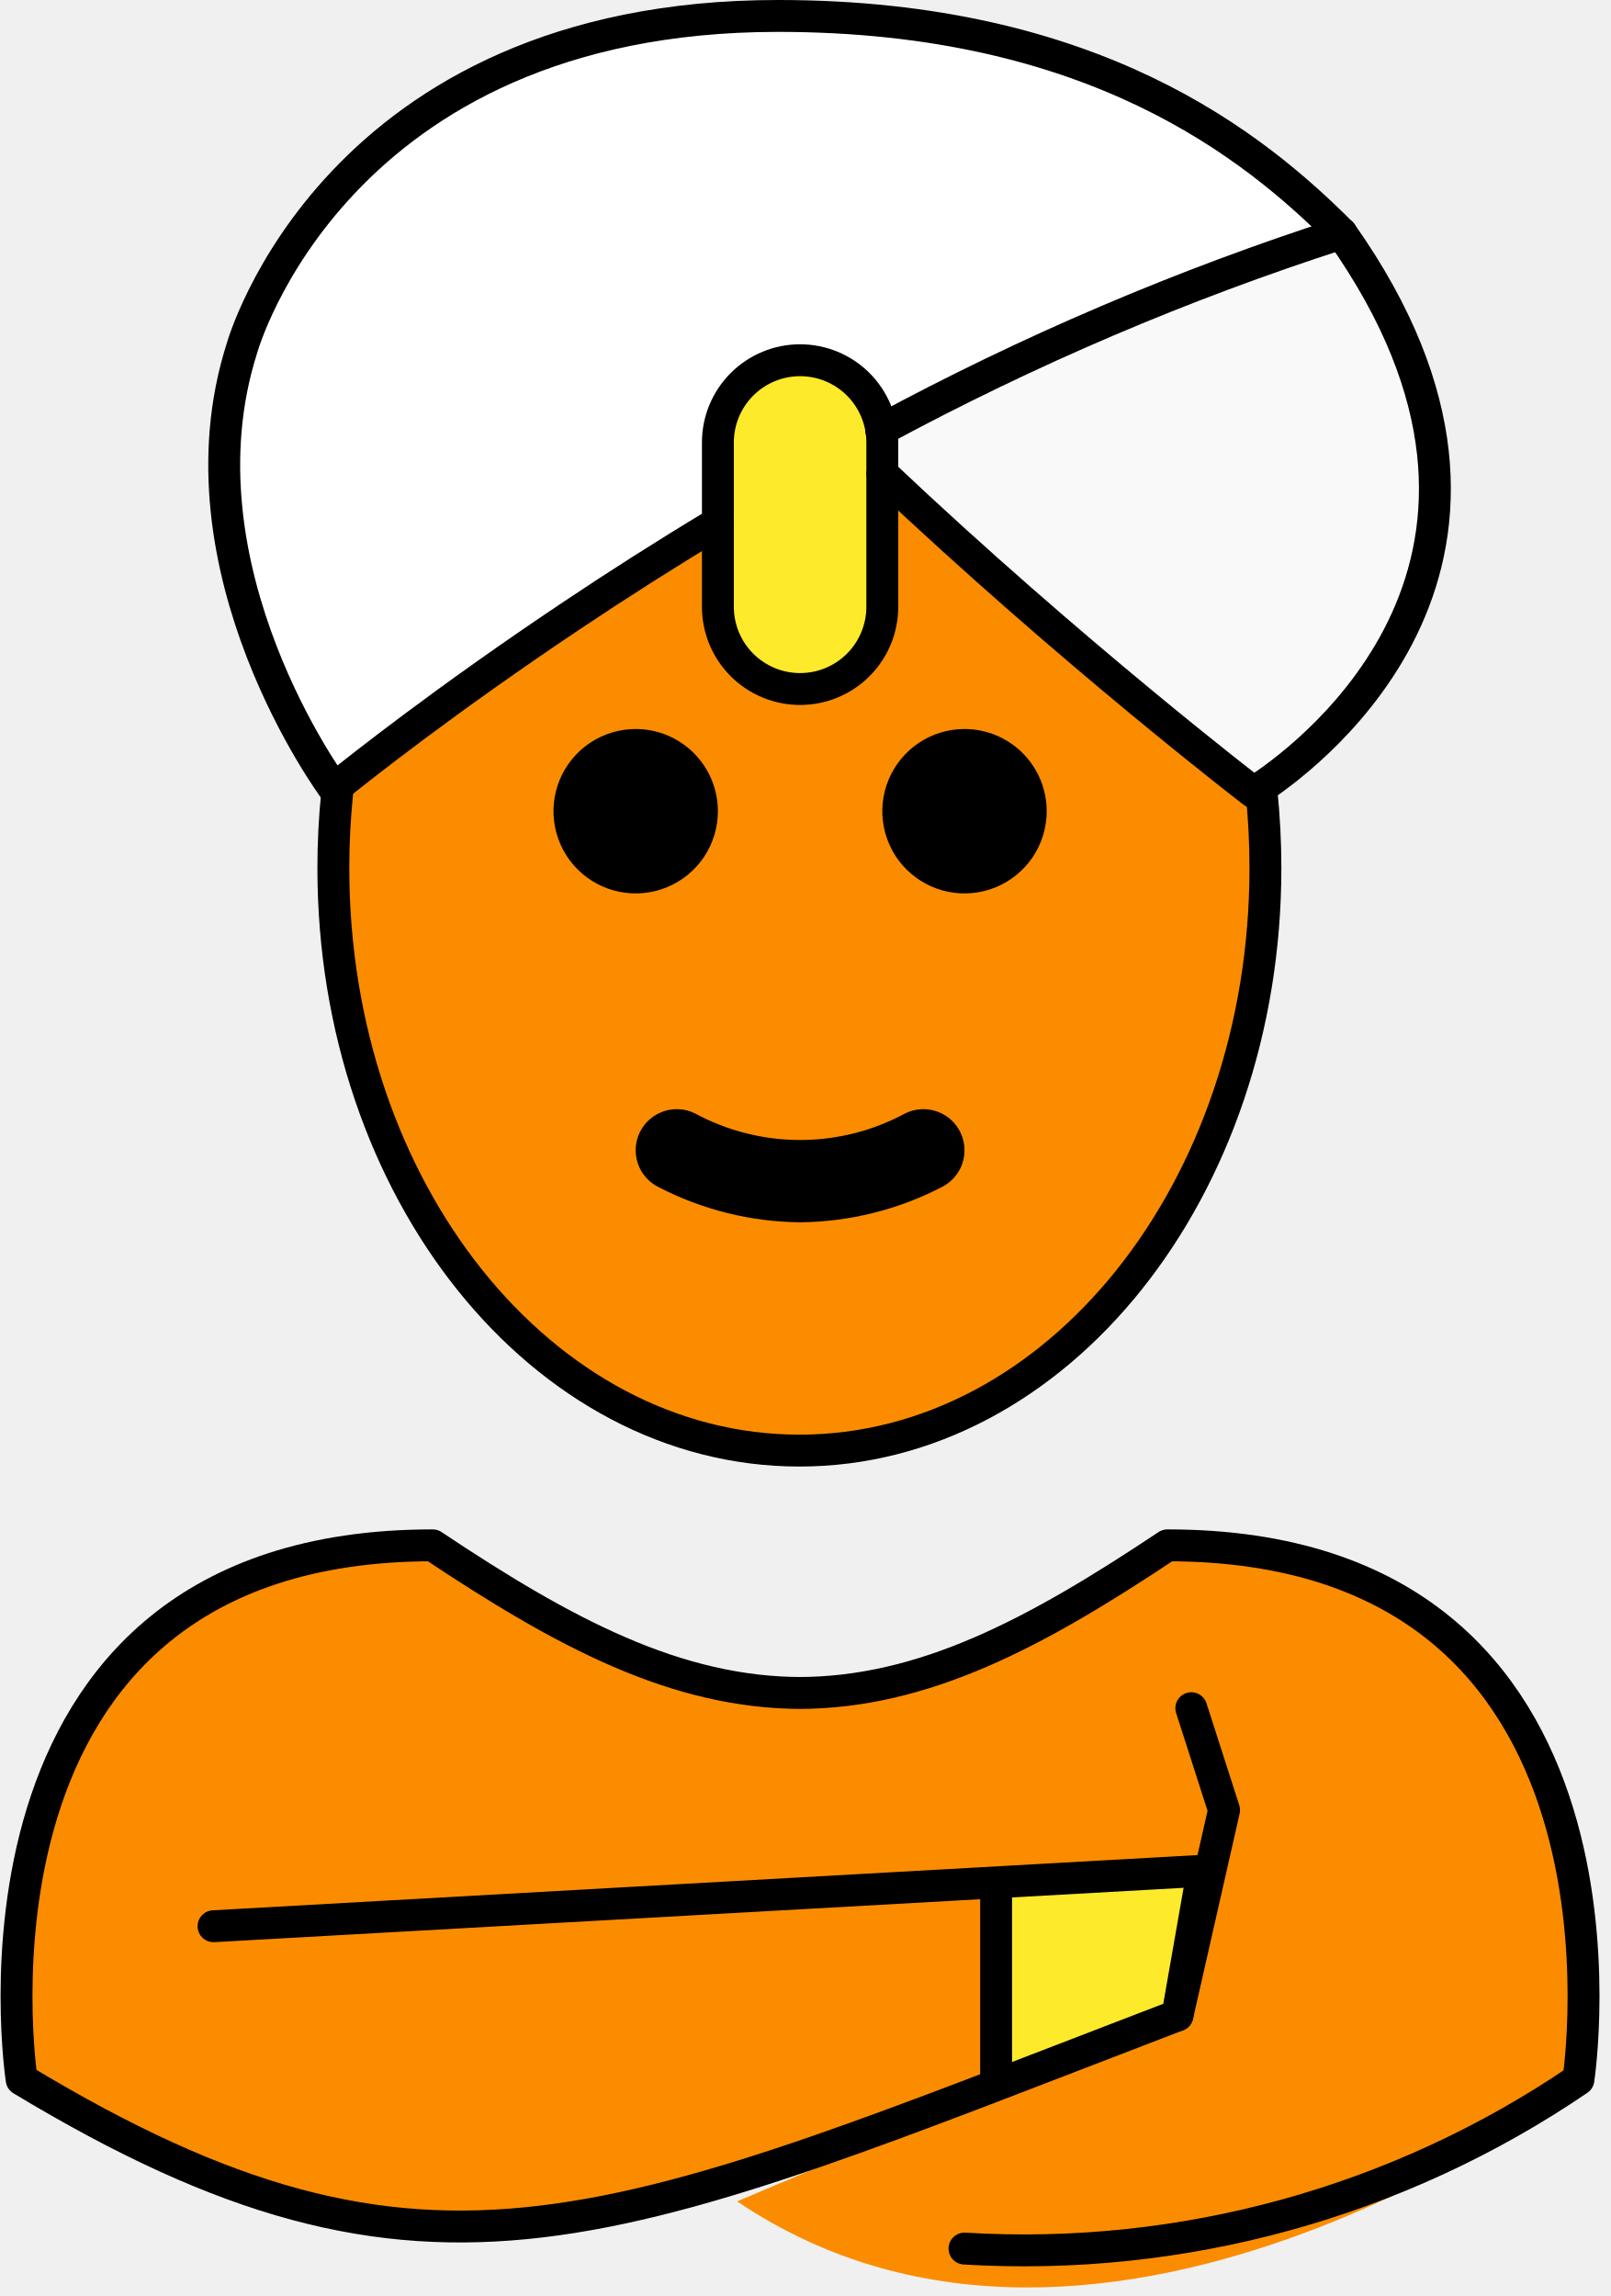
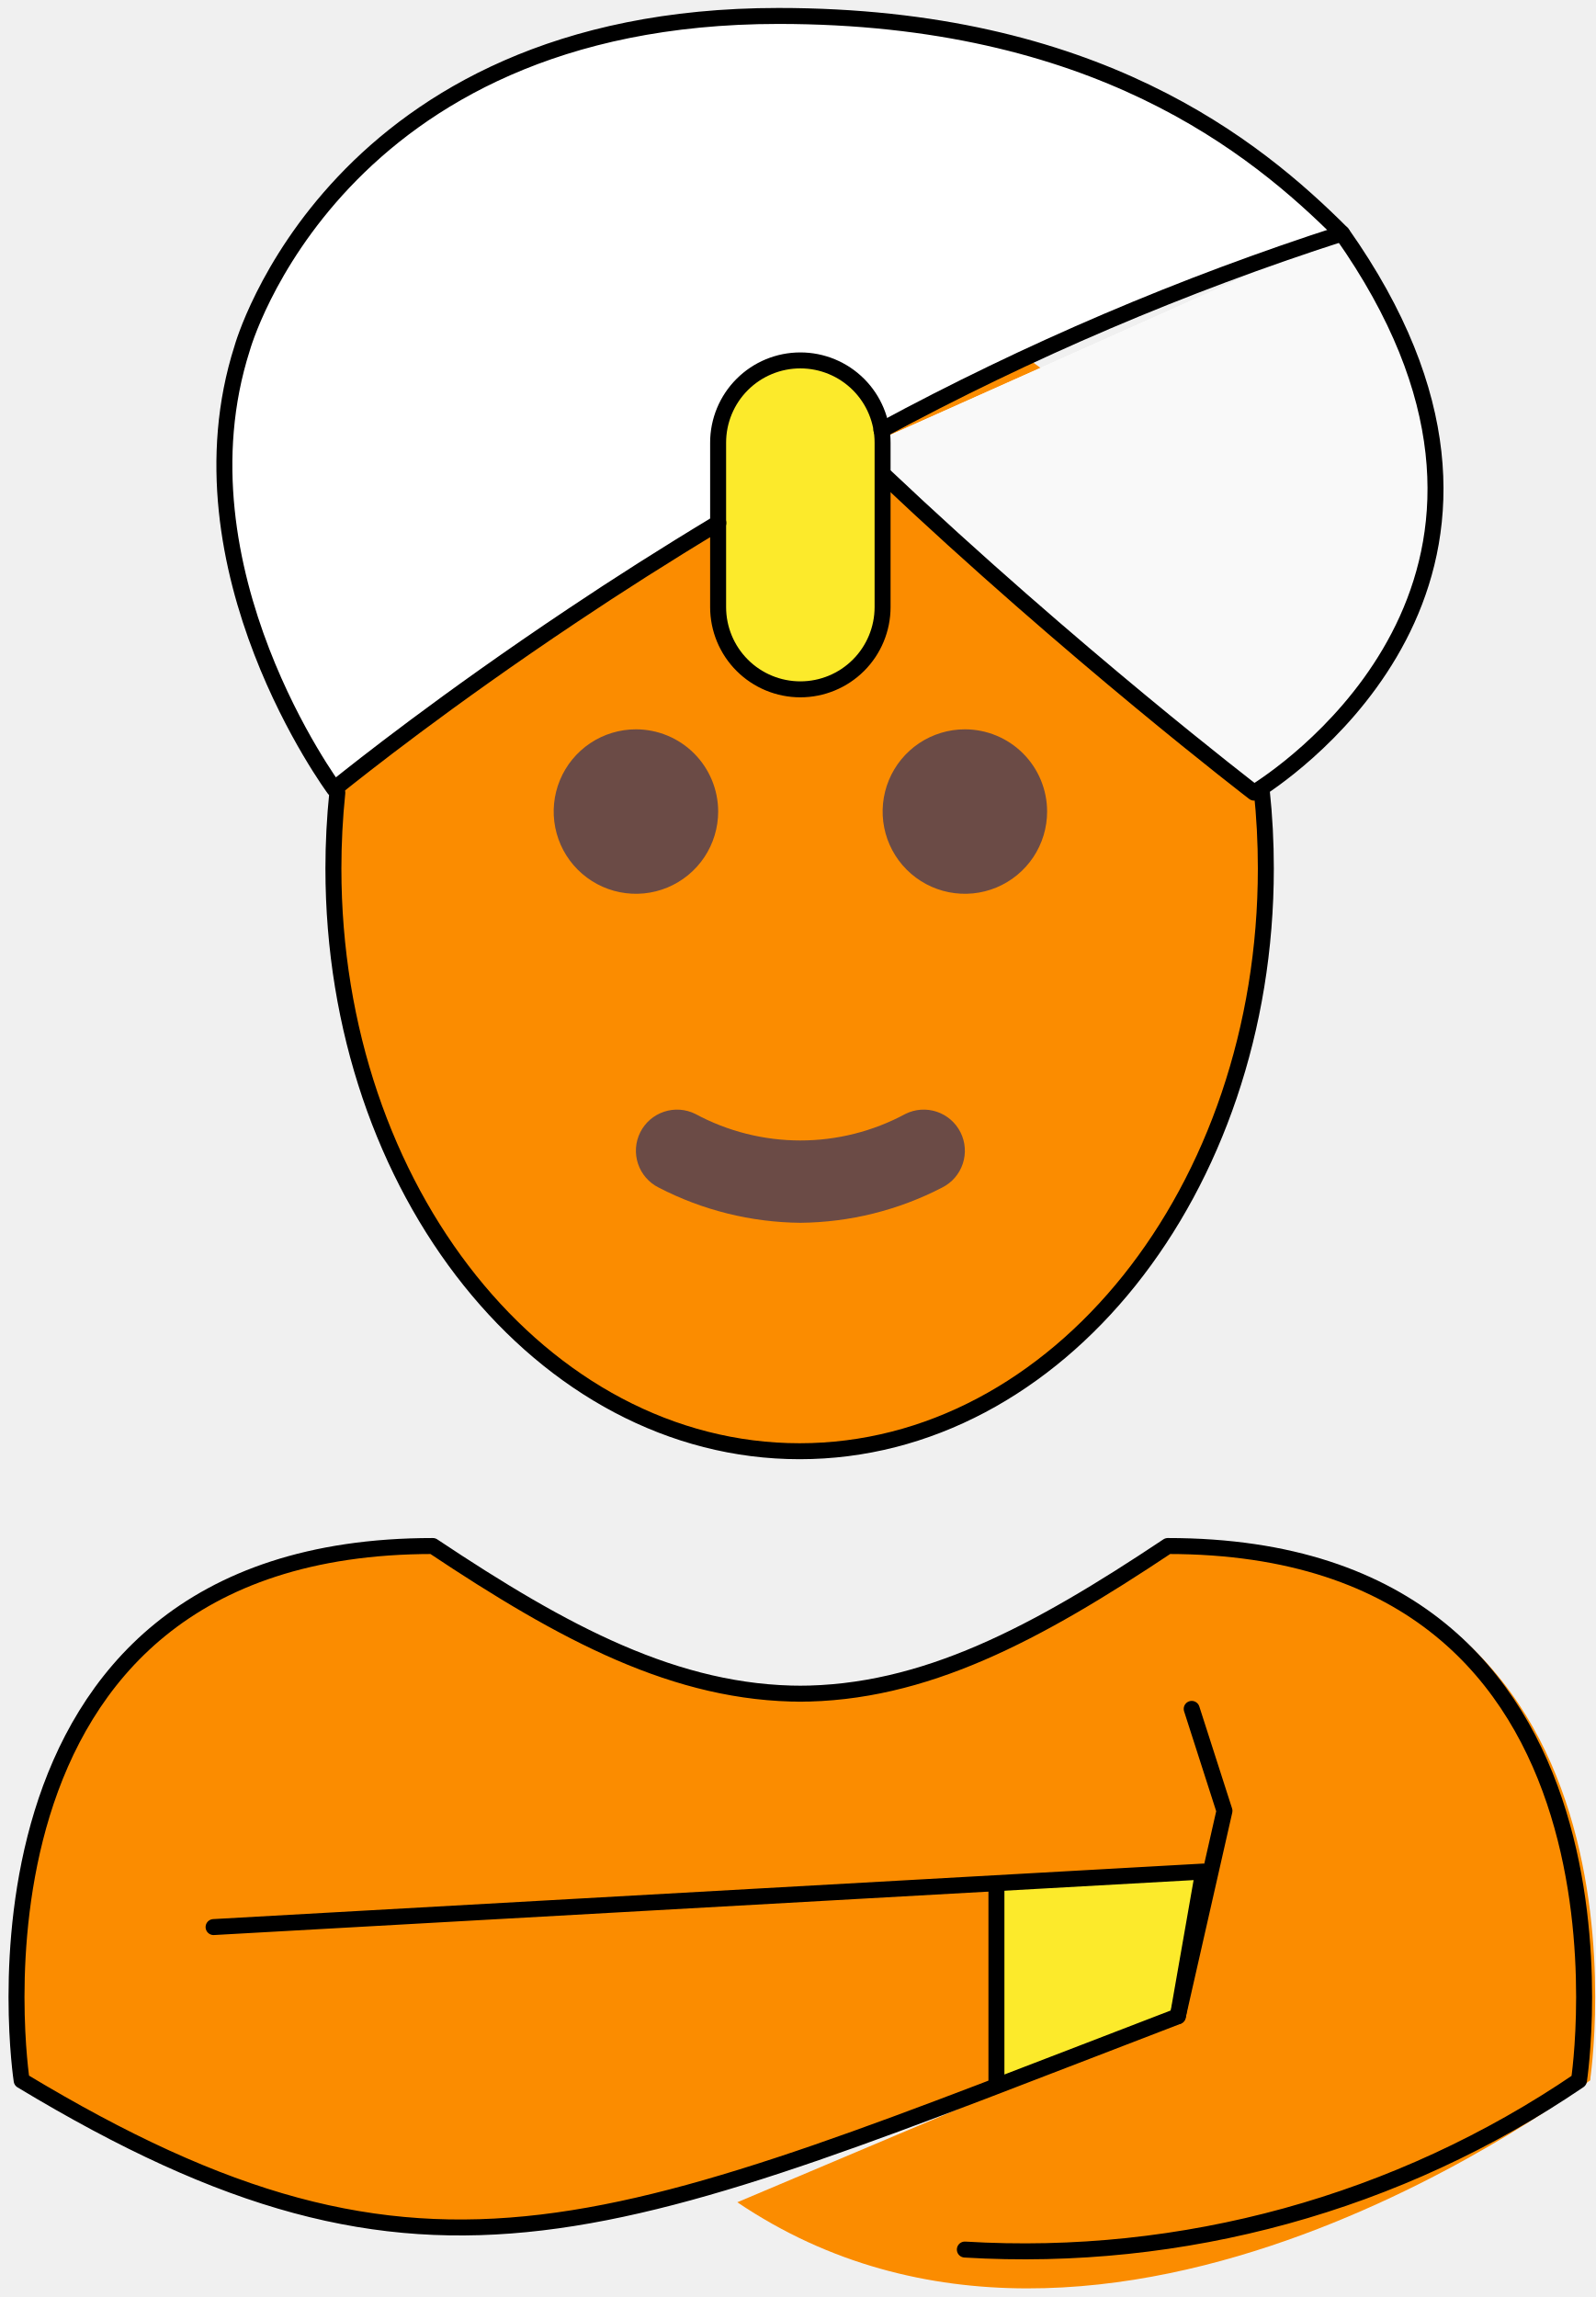
- <svg xmlns="http://www.w3.org/2000/svg" width="101" height="144" viewBox="0 0 101 144" fill="none">
-   <path d="M74.711 107.132L76.765 113.525L73.842 126.4L60.487 141.026C74.141 141.852 87.683 138.123 98.99 130.424C98.99 130.424 104.145 96.915 73.213 96.915C64.985 102.4 57.938 106.192 50.014 106.176H50.336C42.413 106.192 35.365 102.4 27.137 96.915C-3.794 96.915 1.361 130.424 1.361 130.424C27.081 145.944 38.397 139.982 73.842 126.4L75.432 117.324L13.393 120.804L27.081 118.464" fill="#FB8C00" />
-   <path d="M98.951 130.427C98.951 130.427 104.106 96.917 73.174 96.917C64.947 102.402 57.897 106.192 49.975 106.176H50.298C42.374 106.192 35.327 102.402 27.099 96.917C-3.833 96.917 1.322 130.427 1.322 130.427" fill="#FB8C00" />
-   <path d="M73.901 96.917C67.204 102.034 59.241 105.231 50.865 106.166C84.534 107.23 84.534 120.119 86.498 130.429H99.678C99.678 130.429 104.833 96.917 73.901 96.917Z" fill="#FB8C00" />
-   <path d="M99.678 130.427C99.678 130.427 69.375 153.693 46.225 138.064L73.842 126.4L76.765 113.525C76.765 113.525 99.902 107.174 99.678 130.427Z" fill="#FB8C00" />
-   <path d="M50.176 90.919C66.319 90.919 79.405 74.563 79.405 54.386C79.405 34.209 66.319 17.853 50.176 17.853C34.034 17.853 20.948 34.209 20.948 54.386C20.948 74.563 34.034 90.919 50.176 90.919Z" fill="#FB8C00" />
-   <path d="M84.127 14.623C50.176 25.235 20.948 49.47 20.948 49.47C20.948 49.47 10.741 35.706 15.182 21.82C15.182 21.82 20.948 1 48.785 1C68.64 1 78.675 9.171 84.127 14.623C99.972 37.113 78.624 49.689 78.624 49.689C69.971 42.948 61.664 35.773 53.736 28.192" fill="white" />
-   <path d="M84.127 14.623C99.969 37.113 78.624 49.69 78.624 49.69C69.971 42.948 61.664 35.773 53.736 28.192" fill="#F9F9F9" />
-   <path d="M50.176 43.214C48.809 43.214 47.498 42.671 46.531 41.704C45.564 40.737 45.021 39.426 45.021 38.059V27.748C45.021 26.381 45.564 25.07 46.531 24.103C47.498 23.136 48.809 22.593 50.176 22.593C51.544 22.593 52.855 23.136 53.822 24.103C54.789 25.07 55.332 26.381 55.332 27.748V38.059C55.332 39.426 54.789 40.737 53.822 41.704C52.855 42.671 51.544 43.214 50.176 43.214ZM73.842 126.4L62.469 131.12V117.6H75.432L73.842 126.4Z" fill="#FCEA2B" />
-   <path d="M60.487 141.026C74.14 141.853 87.681 138.126 98.987 130.429C98.987 130.429 104.142 96.92 73.21 96.92C64.983 102.405 57.935 106.194 50.011 106.179H50.334C42.41 106.194 35.363 102.405 27.135 96.92C-3.797 96.92 1.358 130.429 1.358 130.429C27.078 145.947 38.394 139.987 73.839 126.403L75.43 117.33L13.391 120.809" stroke="black" stroke-width="2" stroke-linecap="round" stroke-linejoin="round" />
-   <path d="M74.711 107.133L76.765 113.525L73.842 126.401" stroke="black" stroke-width="2" stroke-linecap="round" stroke-linejoin="round" />
-   <path d="M65.642 50.878C65.642 51.897 65.34 52.894 64.774 53.742C64.207 54.59 63.402 55.25 62.46 55.641C61.518 56.031 60.481 56.133 59.481 55.934C58.481 55.735 57.563 55.244 56.842 54.523C56.121 53.802 55.63 52.883 55.431 51.883C55.232 50.883 55.334 49.847 55.724 48.905C56.114 47.963 56.775 47.158 57.623 46.591C58.471 46.025 59.468 45.722 60.487 45.722C61.854 45.722 63.166 46.266 64.132 47.232C65.099 48.199 65.642 49.51 65.642 50.878ZM45.021 50.878C45.021 51.897 44.719 52.894 44.152 53.742C43.586 54.59 42.781 55.25 41.839 55.641C40.897 56.031 39.86 56.133 38.86 55.934C37.86 55.735 36.941 55.244 36.221 54.523C35.499 53.802 35.009 52.883 34.81 51.883C34.611 50.883 34.713 49.847 35.103 48.905C35.493 47.963 36.154 47.158 37.002 46.591C37.849 46.025 38.846 45.722 39.866 45.722C41.233 45.722 42.544 46.266 43.511 47.232C44.478 48.199 45.021 49.51 45.021 50.878ZM50.176 76.659C47.081 76.63 44.037 75.872 41.289 74.448C40.677 74.142 40.212 73.606 39.996 72.957C39.78 72.308 39.831 71.6 40.136 70.989C40.443 70.377 40.979 69.912 41.627 69.696C42.276 69.48 42.984 69.53 43.596 69.836C45.617 70.927 47.878 71.498 50.175 71.498C52.472 71.498 54.733 70.927 56.755 69.836C57.367 69.53 58.075 69.48 58.724 69.696C59.373 69.913 59.909 70.378 60.215 70.99C60.521 71.602 60.571 72.31 60.355 72.959C60.139 73.608 59.673 74.144 59.062 74.45C56.314 75.873 53.27 76.63 50.176 76.659Z" fill="black" />
-   <path d="M45.026 32.782C41.727 34.767 38.66 36.726 35.927 38.556C27.859 43.944 22.498 48.223 21.235 49.228C21.054 49.383 20.951 49.46 20.951 49.46C20.951 49.46 10.743 35.695 15.177 21.828C15.177 21.828 20.951 1 48.79 1C68.638 1 78.665 9.171 84.129 14.636C98.513 35.025 82.273 47.243 79.129 49.357C78.794 49.589 78.613 49.692 78.613 49.692C78.613 49.692 67.246 40.979 55.337 29.715" stroke="black" stroke-width="2" stroke-linecap="round" stroke-linejoin="round" />
-   <path d="M55.26 26.957C64.485 21.975 74.149 17.85 84.129 14.636" stroke="black" stroke-width="2" stroke-linecap="round" stroke-linejoin="round" />
-   <path d="M62.469 118.355V130.594M21.149 49.697C20.986 51.275 20.904 52.859 20.905 54.445C20.905 74.623 33.991 90.978 50.133 90.978C66.274 90.978 79.358 74.623 79.358 54.445C79.359 52.809 79.273 51.174 79.1 49.548M50.176 43.214C48.809 43.214 47.498 42.671 46.531 41.704C45.564 40.737 45.021 39.426 45.021 38.059V27.748C45.021 26.381 45.564 25.07 46.531 24.103C47.498 23.136 48.809 22.593 50.176 22.593C51.544 22.593 52.855 23.136 53.822 24.103C54.789 25.07 55.332 26.381 55.332 27.748V38.059C55.332 39.426 54.789 40.737 53.822 41.704C52.855 42.671 51.544 43.214 50.176 43.214Z" stroke="black" stroke-width="2" stroke-linecap="round" stroke-linejoin="round" />
+ <svg xmlns="http://www.w3.org/2000/svg" width="100" height="144" viewBox="0 0 100 144" fill="none">
+   <path d="M74.712 107.131L76.766 113.524L73.843 126.399L60.489 141.024C74.142 141.85 87.684 138.122 98.991 130.423C98.991 130.423 104.146 96.914 73.214 96.914C64.987 102.399 57.939 106.19 50.016 106.175H50.338C42.414 106.19 35.367 102.399 27.14 96.914C-3.792 96.914 1.363 130.423 1.363 130.423C27.083 145.942 38.398 139.98 73.843 126.399L75.434 117.323L13.396 120.803L27.083 118.462" fill="#FB8C00" />
+   <path d="M98.949 130.425C98.949 130.425 104.105 96.915 73.173 96.915C64.945 102.401 57.896 106.19 49.975 106.174H50.297C42.373 106.19 35.326 102.401 27.098 96.915C-3.833 96.915 1.322 130.425 1.322 130.425" fill="#FB8C00" />
+   <path d="M73.902 96.915C67.205 102.032 59.241 105.229 50.865 106.164C84.534 107.229 84.534 120.117 86.498 130.427H99.678C99.678 130.427 104.833 96.915 73.902 96.915Z" fill="#FB8C00" />
+   <path d="M99.673 130.423C99.673 130.423 69.37 153.689 46.221 138.061L73.837 126.397L76.76 113.522C76.76 113.522 99.897 107.171 99.673 130.423Z" fill="#FB8C00" />
+   <path d="M50.175 90.918C66.317 90.918 79.402 74.561 79.402 54.385C79.402 34.209 66.317 17.852 50.175 17.852C34.033 17.852 20.947 34.209 20.947 54.385C20.947 74.561 34.033 90.918 50.175 90.918Z" fill="#FB8C00" />
+   <path d="M84.129 14.623C50.179 25.235 20.951 49.469 20.951 49.469C20.951 49.469 10.744 35.705 15.185 21.819C15.185 21.819 20.951 1 48.787 1C68.642 1 78.677 9.171 84.129 14.623C99.973 37.112 78.625 49.689 78.625 49.689C69.972 42.947 61.666 35.772 53.739 28.191" fill="white" />
+   <path d="M84.128 14.623C99.97 37.113 78.625 49.689 78.625 49.689C69.972 42.947 61.666 35.773 53.738 28.192" fill="#F9F9F9" />
+   <path d="M50.178 43.215C48.811 43.215 47.5 42.672 46.533 41.705C45.566 40.738 45.023 39.427 45.023 38.059V27.749C45.023 26.382 45.566 25.07 46.533 24.104C47.5 23.137 48.811 22.594 50.178 22.594C51.546 22.594 52.857 23.137 53.824 24.104C54.791 25.07 55.334 26.382 55.334 27.749V38.059C55.334 39.427 54.791 40.738 53.824 41.705C52.857 42.672 51.546 43.215 50.178 43.215ZM73.844 126.399L62.471 131.119V117.6H75.434L73.844 126.399Z" fill="#FCEA2B" />
+   <path d="M60.485 141.026C74.137 141.852 87.678 138.126 98.984 130.429C98.984 130.429 104.139 96.92 73.208 96.92C64.98 102.405 57.933 106.194 50.009 106.179H50.331C42.408 106.194 35.361 102.405 27.133 96.92C-3.798 96.92 1.357 130.429 1.357 130.429C27.076 145.946 38.392 139.987 73.837 126.403L75.427 117.329L13.389 120.809" stroke="black" stroke-width="1.001" stroke-linecap="round" stroke-linejoin="round" />
+   <path d="M74.706 107.131L76.76 113.524L73.837 126.399" stroke="black" stroke-width="1.001" stroke-linecap="round" stroke-linejoin="round" />
+   <path d="M65.642 50.877C65.642 51.897 65.339 52.893 64.773 53.741C64.206 54.589 63.401 55.249 62.459 55.64C61.517 56.03 60.481 56.132 59.481 55.933C58.481 55.734 57.562 55.243 56.841 54.522C56.12 53.801 55.629 52.883 55.43 51.883C55.231 50.883 55.333 49.846 55.724 48.904C56.114 47.962 56.775 47.157 57.622 46.59C58.47 46.024 59.467 45.722 60.486 45.722C61.854 45.722 63.165 46.265 64.132 47.232C65.099 48.198 65.642 49.51 65.642 50.877ZM45.021 50.877C45.021 51.897 44.718 52.893 44.152 53.741C43.585 54.589 42.78 55.249 41.838 55.64C40.896 56.03 39.86 56.132 38.86 55.933C37.86 55.734 36.941 55.243 36.22 54.522C35.499 53.801 35.008 52.883 34.809 51.883C34.61 50.883 34.712 49.846 35.103 48.904C35.493 47.962 36.154 47.157 37.001 46.59C37.849 46.024 38.846 45.722 39.865 45.722C41.233 45.722 42.544 46.265 43.511 47.232C44.477 48.198 45.021 49.51 45.021 50.877ZM50.176 76.658C47.081 76.629 44.036 75.871 41.288 74.447C40.677 74.141 40.212 73.604 39.996 72.956C39.78 72.307 39.83 71.599 40.136 70.987C40.442 70.376 40.978 69.911 41.627 69.695C42.276 69.479 42.984 69.529 43.595 69.835C45.617 70.926 47.878 71.496 50.175 71.496C52.471 71.496 54.732 70.926 56.754 69.835C57.366 69.529 58.074 69.479 58.723 69.695C59.372 69.912 59.908 70.377 60.214 70.989C60.52 71.601 60.571 72.309 60.354 72.958C60.138 73.607 59.673 74.143 59.061 74.449C56.313 75.872 53.27 76.629 50.176 76.658Z" fill="#6B4B46" />
+   <path d="M45.031 32.782C41.731 34.767 38.664 36.726 35.931 38.556C27.863 43.943 22.502 48.222 21.239 49.227C21.059 49.382 20.956 49.459 20.956 49.459C20.956 49.459 10.748 35.695 15.182 21.827C15.182 21.827 20.956 1 48.794 1C68.641 1 78.668 9.171 84.133 14.636C98.516 35.025 82.277 47.242 79.132 49.356C78.797 49.588 78.617 49.691 78.617 49.691C78.617 49.691 67.249 40.979 55.341 29.715" stroke="black" stroke-width="1.001" stroke-linecap="round" stroke-linejoin="round" />
+   <path d="M55.257 26.958C64.483 21.976 74.147 17.851 84.127 14.637" stroke="black" stroke-width="1.001" stroke-linecap="round" stroke-linejoin="round" />
+   <path d="M62.465 118.355V130.593M21.146 49.697C20.983 51.275 20.901 52.859 20.901 54.445C20.901 74.623 33.988 90.978 50.129 90.978C66.27 90.978 79.354 74.623 79.354 54.445C79.355 52.809 79.269 51.175 79.096 49.548M50.173 43.215C48.806 43.215 47.494 42.672 46.528 41.705C45.561 40.738 45.018 39.427 45.018 38.059V27.749C45.018 26.382 45.561 25.07 46.528 24.104C47.494 23.137 48.806 22.594 50.173 22.594C51.54 22.594 52.851 23.137 53.818 24.104C54.785 25.07 55.328 26.382 55.328 27.749V38.059C55.328 39.427 54.785 40.738 53.818 41.705C52.851 42.672 51.54 43.215 50.173 43.215Z" stroke="black" stroke-width="1.001" stroke-linecap="round" stroke-linejoin="round" />
</svg>
